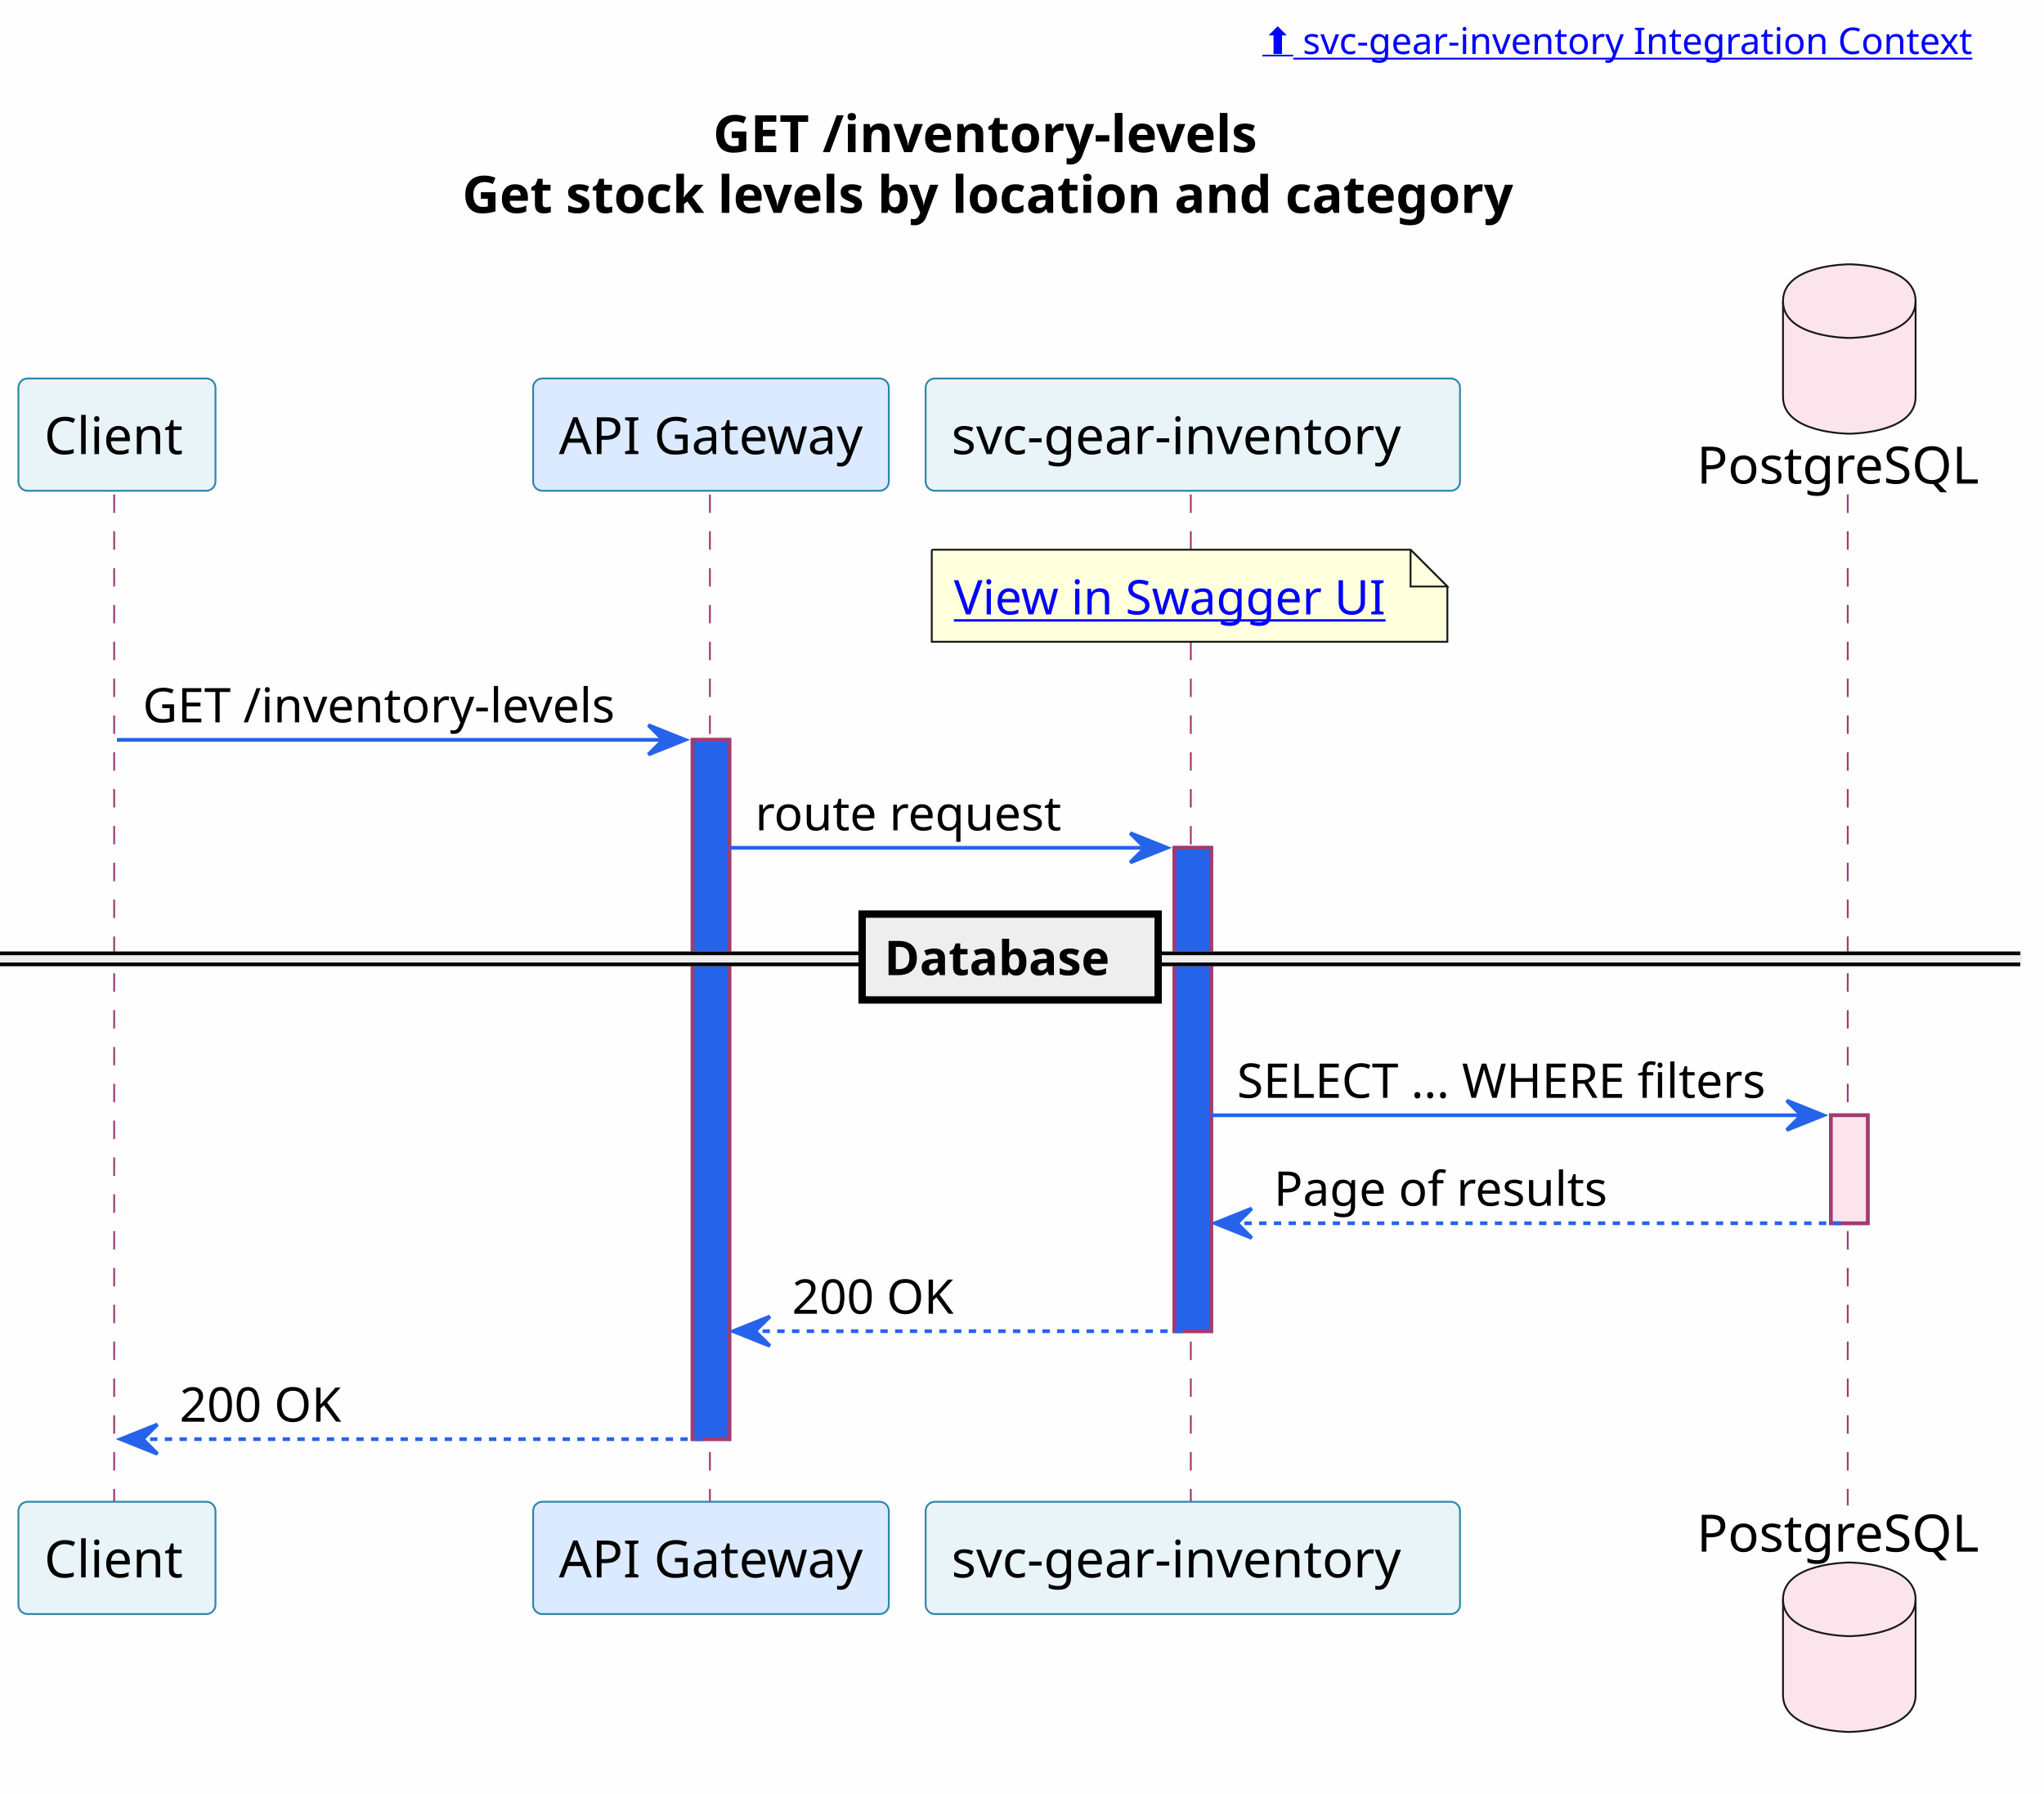
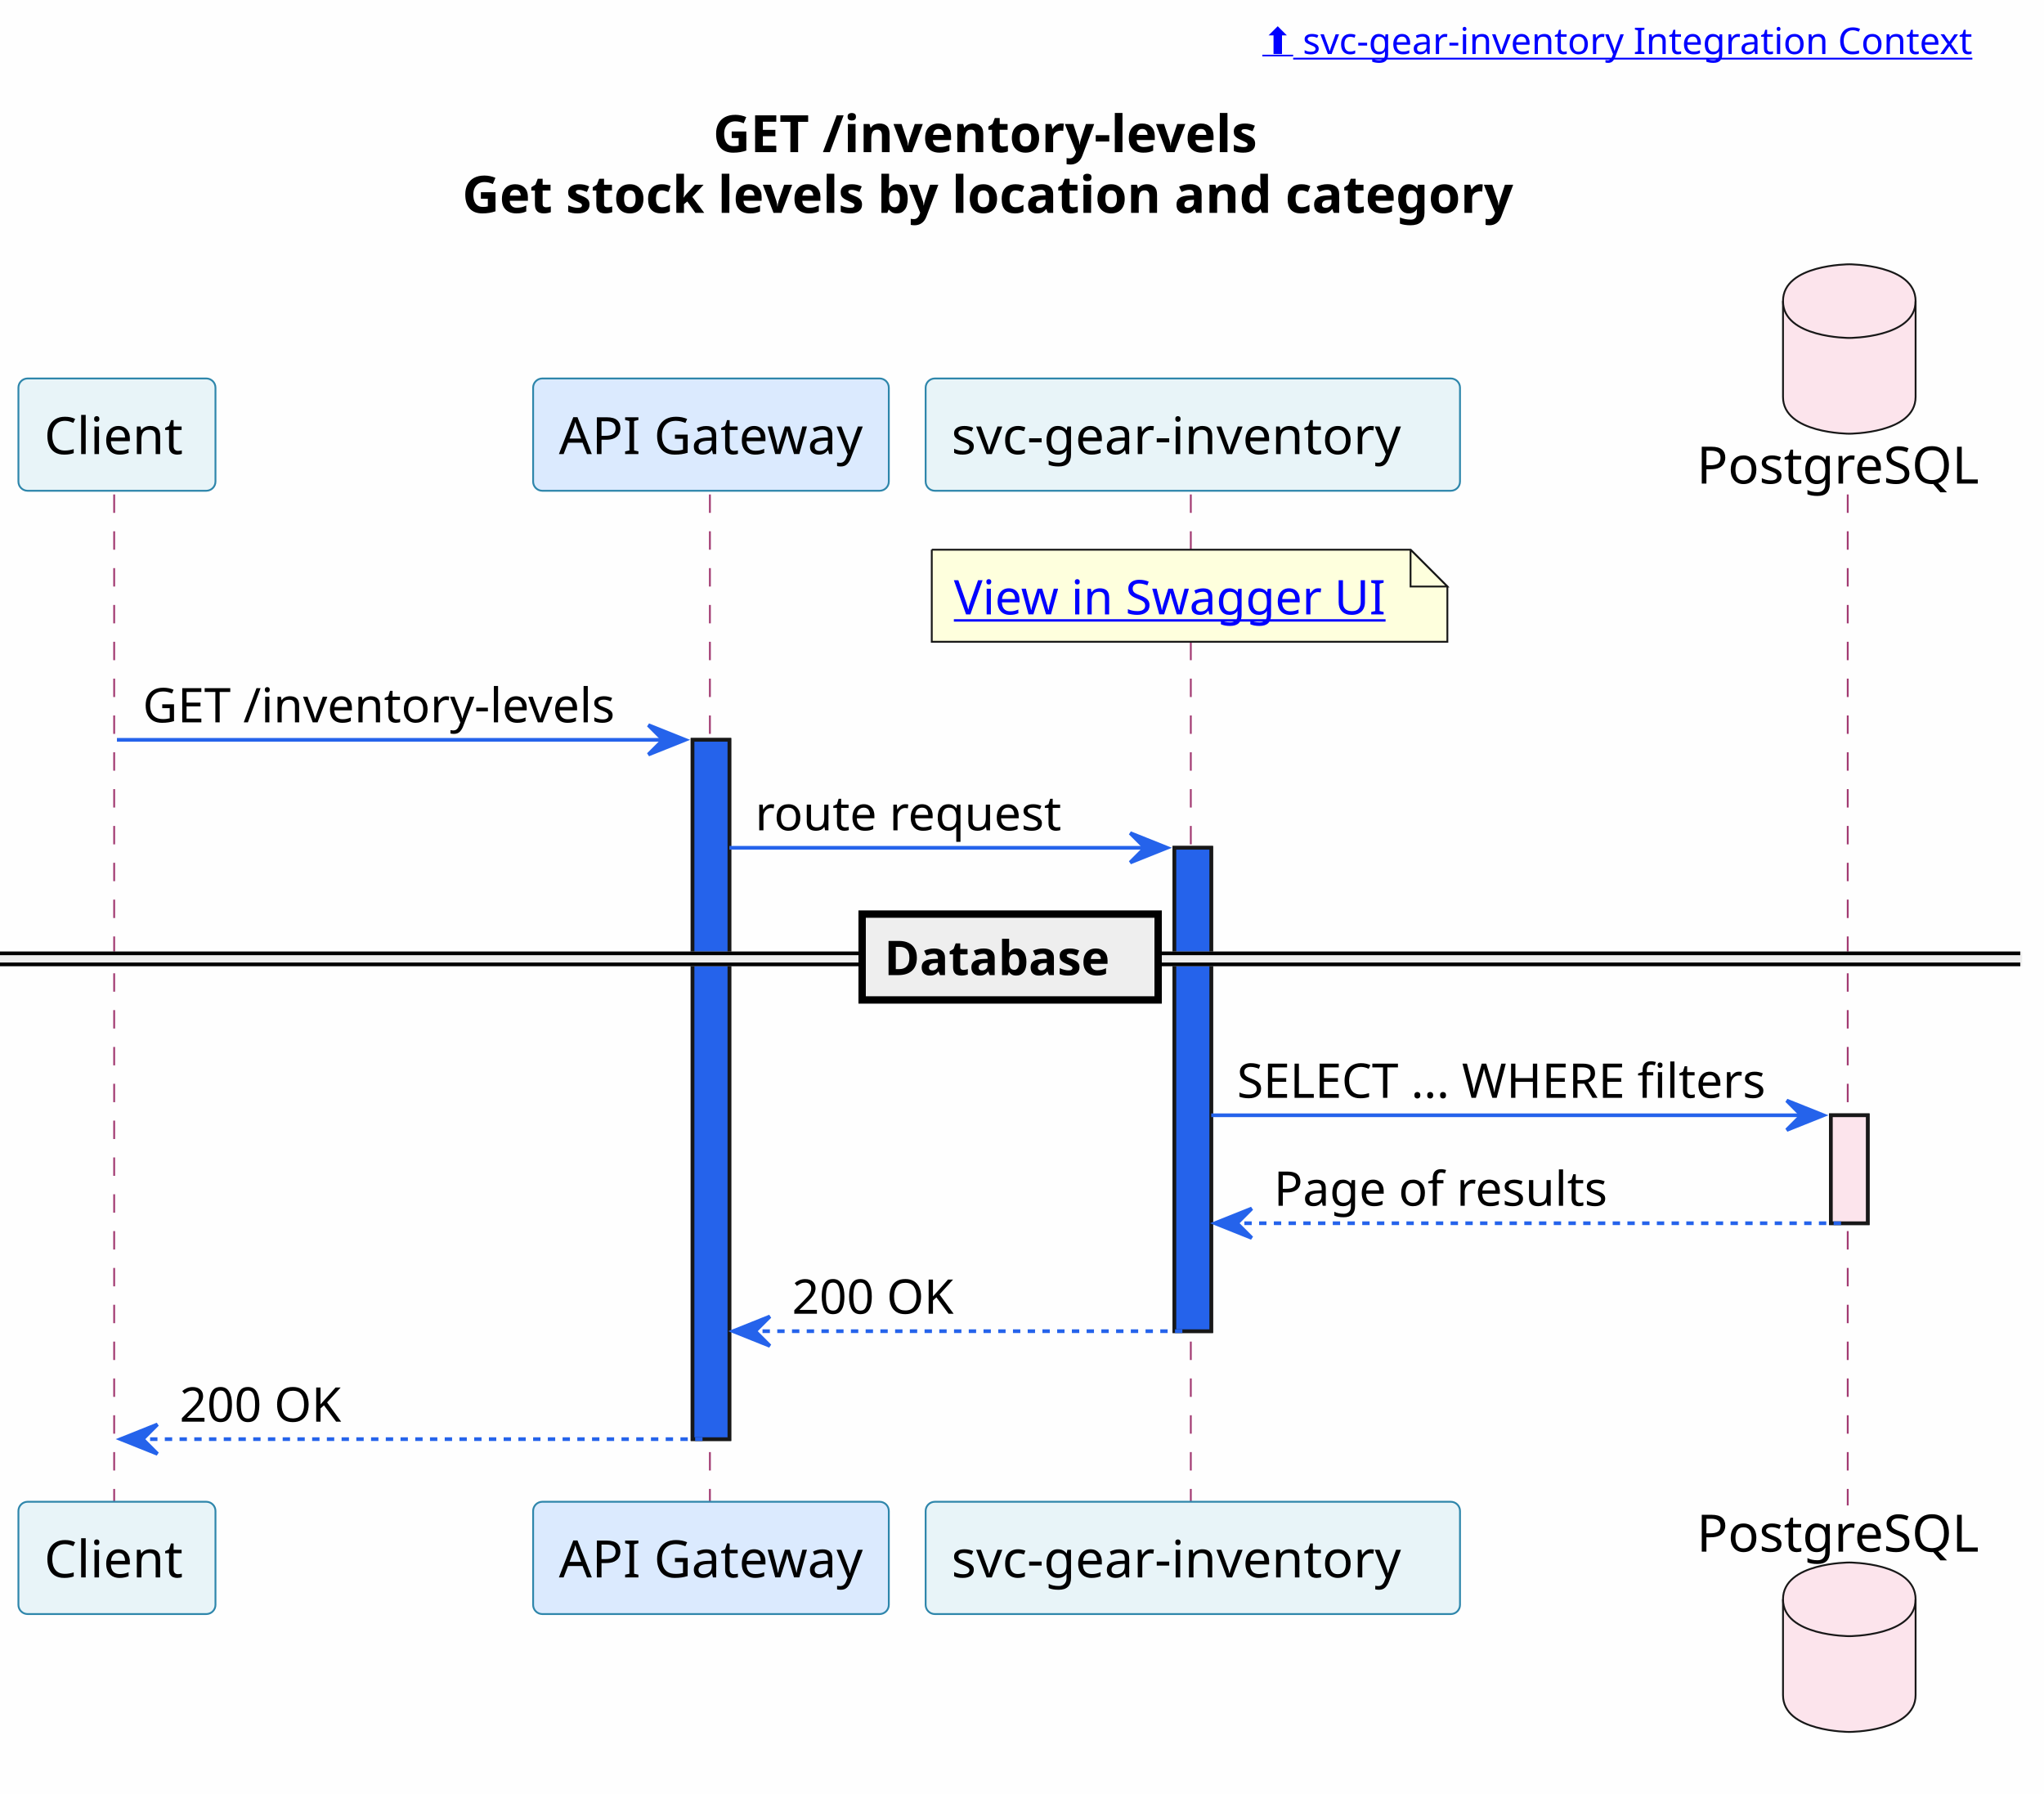
<svg xmlns="http://www.w3.org/2000/svg" xmlns:xlink="http://www.w3.org/1999/xlink" contentStyleType="text/css" data-diagram-type="SEQUENCE" height="487px" preserveAspectRatio="none" style="width:555px;height:487px;background:#FEFEFE;" version="1.1" viewBox="0 0 555 487" width="555px" zoomAndPan="magnify">
  <defs />
  <g>
    <rect fill="#FEFEFE" height="487" style="stroke:none;stroke-width:1;" width="555" x="0" y="0" />
-     <text fill="#000000" font-family="Segoe UI" font-size="14" font-weight="bold" lengthAdjust="spacing" textLength="160.303" x="193.628" y="41.312">GET /inventory-levels</text>
-     <text fill="#000000" font-family="Segoe UI" font-size="14" font-weight="bold" lengthAdjust="spacing" textLength="296.516" x="125.522" y="57.801">Get stock levels by location and category</text>
+     <text fill="#000000" font-family="'Segoe UI'" font-size="14" font-weight="bold" lengthAdjust="spacing" textLength="160.303" x="193.628" y="41.312">GET /inventory-levels</text>
+     <text fill="#000000" font-family="'Segoe UI'" font-size="14" font-weight="bold" lengthAdjust="spacing" textLength="296.516" x="125.522" y="57.801">Get stock levels by location and category</text>
    <g>
-       <rect fill="#2563EB" height="189.863" style="stroke:#A23B72;stroke-width:1;" width="10" x="188.046" y="200.863" />
+       <rect fill="#2563EB" height="189.863" style="stroke:#181818;stroke-width:1;" width="10" x="188.046" y="200.863" />
    </g>
    <g>
-       <rect fill="#2563EB" height="131.242" style="stroke:#A23B72;stroke-width:1;" width="10" x="318.881" y="230.174" />
+       <rect fill="#2563EB" height="131.242" style="stroke:#181818;stroke-width:1;" width="10" x="318.881" y="230.174" />
    </g>
    <g>
-       <rect fill="#FCE4EC" height="29.311" style="stroke:#A23B72;stroke-width:1;" width="10" x="497.134" y="302.795" />
+       <rect fill="#FCE4EC" height="29.311" style="stroke:#181818;stroke-width:1;" width="10" x="497.134" y="302.795" />
    </g>
-     <g>
-       <rect fill="#000000" fill-opacity="0" height="274.484" width="8" x="27.752" y="134.242" />
-       <line style="stroke:#A23B72;stroke-width:0.5;stroke-dasharray:5,5;" x1="31" x2="31" y1="134.242" y2="408.727" />
+     <g class="participant-lifeline" data-entity-uid="part1" data-qualified-name="Client" id="part1-lifeline">
+       <g>
+         <rect fill="#000000" fill-opacity="0" height="274.484" width="8" x="27.752" y="134.242" />
+         <line style="stroke:#A23B72;stroke-width:0.5;stroke-dasharray:5,5;" x1="31" x2="31" y1="134.242" y2="408.727" />
+       </g>
    </g>
-     <g>
-       <rect fill="#000000" fill-opacity="0" height="274.484" width="8" x="189.046" y="134.242" />
-       <line style="stroke:#A23B72;stroke-width:0.5;stroke-dasharray:5,5;" x1="192.757" x2="192.757" y1="134.242" y2="408.727" />
+     <g class="participant-lifeline" data-entity-uid="part2" data-qualified-name="GW" id="part2-lifeline">
+       <g>
+         <rect fill="#000000" fill-opacity="0" height="274.484" width="8" x="189.046" y="134.242" />
+         <line style="stroke:#A23B72;stroke-width:0.5;stroke-dasharray:5,5;" x1="192.757" x2="192.757" y1="134.242" y2="408.727" />
+       </g>
    </g>
-     <g>
-       <rect fill="#000000" fill-opacity="0" height="274.484" width="8" x="319.881" y="134.242" />
-       <line style="stroke:#A23B72;stroke-width:0.5;stroke-dasharray:5,5;" x1="323.335" x2="323.335" y1="134.242" y2="408.727" />
+     <g class="participant-lifeline" data-entity-uid="part3" data-qualified-name="Svc" id="part3-lifeline">
+       <g>
+         <rect fill="#000000" fill-opacity="0" height="274.484" width="8" x="319.881" y="134.242" />
+         <line style="stroke:#A23B72;stroke-width:0.5;stroke-dasharray:5,5;" x1="323.335" x2="323.335" y1="134.242" y2="408.727" />
+       </g>
    </g>
-     <g>
-       <rect fill="#000000" fill-opacity="0" height="274.484" width="8" x="498.134" y="134.242" />
-       <line style="stroke:#A23B72;stroke-width:0.5;stroke-dasharray:5,5;" x1="501.709" x2="501.709" y1="134.242" y2="408.727" />
+     <g class="participant-lifeline" data-entity-uid="part4" data-qualified-name="DB" id="part4-lifeline">
+       <g>
+         <rect fill="#000000" fill-opacity="0" height="274.484" width="8" x="498.134" y="134.242" />
+         <line style="stroke:#A23B72;stroke-width:0.5;stroke-dasharray:5,5;" x1="501.709" x2="501.709" y1="134.242" y2="408.727" />
+       </g>
    </g>
-     <g class="participant participant-head" data-participant="Client">
+     <g class="participant participant-head" data-entity-uid="part1" data-qualified-name="Client" id="part1-head">
      <a href="/applications/" target="_top" title="/applications/" xlink:actuate="onRequest" xlink:href="/applications/" xlink:show="new" xlink:title="/applications/" xlink:type="simple">
        <rect fill="#E8F4F8" height="30.488" rx="2.5" ry="2.5" style="stroke:#2E86AB;stroke-width:0.5;" width="53.505" x="5" y="102.754" />
-         <text fill="#000000" font-family="Segoe UI" font-size="14" lengthAdjust="spacing" textLength="39.505" x="12" y="123.289">Client</text>
+         <text fill="#000000" font-family="'Segoe UI'" font-size="14" lengthAdjust="spacing" textLength="39.505" x="12" y="123.289">Client</text>
      </a>
    </g>
-     <g class="participant participant-tail" data-participant="Client">
+     <g class="participant participant-tail" data-entity-uid="part1" data-qualified-name="Client" id="part1-tail">
      <a href="/applications/" target="_top" title="/applications/" xlink:actuate="onRequest" xlink:href="/applications/" xlink:show="new" xlink:title="/applications/" xlink:type="simple">
        <rect fill="#E8F4F8" height="30.488" rx="2.5" ry="2.5" style="stroke:#2E86AB;stroke-width:0.5;" width="53.505" x="5" y="407.727" />
-         <text fill="#000000" font-family="Segoe UI" font-size="14" lengthAdjust="spacing" textLength="39.505" x="12" y="428.262">Client</text>
+         <text fill="#000000" font-family="'Segoe UI'" font-size="14" lengthAdjust="spacing" textLength="39.505" x="12" y="428.262">Client</text>
      </a>
    </g>
-     <g class="participant participant-head" data-participant="GW">
-       <rect fill="#DBEAFE" height="30.488" rx="2.5" ry="2.5" style="stroke:#2E86AB;stroke-width:0.5;" width="96.578" x="144.757" y="102.754" />
-       <text fill="#000000" font-family="Segoe UI" font-size="14" lengthAdjust="spacing" textLength="82.578" x="151.757" y="123.289">API Gateway</text>
+     <g class="participant participant-head" data-entity-uid="part2" data-qualified-name="GW" id="part2-head">
+       <a href="/actors/#api-gateway" target="_top" title="/actors/#api-gateway" xlink:actuate="onRequest" xlink:href="/actors/#api-gateway" xlink:show="new" xlink:title="/actors/#api-gateway" xlink:type="simple">
+         <rect fill="#DBEAFE" height="30.488" rx="2.5" ry="2.5" style="stroke:#2E86AB;stroke-width:0.5;" width="96.578" x="144.757" y="102.754" />
+         <text fill="#000000" font-family="'Segoe UI'" font-size="14" lengthAdjust="spacing" textLength="82.578" x="151.757" y="123.289">API Gateway</text>
+       </a>
    </g>
-     <g class="participant participant-tail" data-participant="GW">
-       <rect fill="#DBEAFE" height="30.488" rx="2.5" ry="2.5" style="stroke:#2E86AB;stroke-width:0.5;" width="96.578" x="144.757" y="407.727" />
-       <text fill="#000000" font-family="Segoe UI" font-size="14" lengthAdjust="spacing" textLength="82.578" x="151.757" y="428.262">API Gateway</text>
+     <g class="participant participant-tail" data-entity-uid="part2" data-qualified-name="GW" id="part2-tail">
+       <a href="/actors/#api-gateway" target="_top" title="/actors/#api-gateway" xlink:actuate="onRequest" xlink:href="/actors/#api-gateway" xlink:show="new" xlink:title="/actors/#api-gateway" xlink:type="simple">
+         <rect fill="#DBEAFE" height="30.488" rx="2.5" ry="2.5" style="stroke:#2E86AB;stroke-width:0.5;" width="96.578" x="144.757" y="407.727" />
+         <text fill="#000000" font-family="'Segoe UI'" font-size="14" lengthAdjust="spacing" textLength="82.578" x="151.757" y="428.262">API Gateway</text>
+       </a>
    </g>
-     <g class="participant participant-head" data-participant="Svc">
+     <g class="participant participant-head" data-entity-uid="part3" data-qualified-name="Svc" id="part3-head">
      <a href="/microservices/svc-gear-inventory/" target="_top" title="/microservices/svc-gear-inventory/" xlink:actuate="onRequest" xlink:href="/microservices/svc-gear-inventory/" xlink:show="new" xlink:title="/microservices/svc-gear-inventory/" xlink:type="simple">
        <rect fill="#E8F4F8" height="30.488" rx="2.5" ry="2.5" style="stroke:#2E86AB;stroke-width:0.5;" width="145.093" x="251.335" y="102.754" />
-         <text fill="#000000" font-family="Segoe UI" font-size="14" lengthAdjust="spacing" textLength="131.093" x="258.335" y="123.289">svc-gear-inventory</text>
+         <text fill="#000000" font-family="'Segoe UI'" font-size="14" lengthAdjust="spacing" textLength="131.093" x="258.335" y="123.289">svc-gear-inventory</text>
      </a>
    </g>
-     <g class="participant participant-tail" data-participant="Svc">
+     <g class="participant participant-tail" data-entity-uid="part3" data-qualified-name="Svc" id="part3-tail">
      <a href="/microservices/svc-gear-inventory/" target="_top" title="/microservices/svc-gear-inventory/" xlink:actuate="onRequest" xlink:href="/microservices/svc-gear-inventory/" xlink:show="new" xlink:title="/microservices/svc-gear-inventory/" xlink:type="simple">
        <rect fill="#E8F4F8" height="30.488" rx="2.5" ry="2.5" style="stroke:#2E86AB;stroke-width:0.5;" width="145.093" x="251.335" y="407.727" />
-         <text fill="#000000" font-family="Segoe UI" font-size="14" lengthAdjust="spacing" textLength="131.093" x="258.335" y="428.262">svc-gear-inventory</text>
+         <text fill="#000000" font-family="'Segoe UI'" font-size="14" lengthAdjust="spacing" textLength="131.093" x="258.335" y="428.262">svc-gear-inventory</text>
      </a>
    </g>
-     <g class="participant participant-head" data-participant="DB">
-       <text fill="#000000" font-family="Segoe UI" font-size="14" lengthAdjust="spacing" textLength="76.85" x="460.709" y="131.289">PostgreSQL</text>
+     <g class="participant participant-head" data-entity-uid="part4" data-qualified-name="DB" id="part4-head">
+       <text fill="#000000" font-family="'Segoe UI'" font-size="14" lengthAdjust="spacing" textLength="76.85" x="460.709" y="131.289">PostgreSQL</text>
      <path d="M484.134,81.754 C484.134,71.754 502.134,71.754 502.134,71.754 C502.134,71.754 520.134,71.754 520.134,81.754 L520.134,107.754 C520.134,117.754 502.134,117.754 502.134,117.754 C502.134,117.754 484.134,117.754 484.134,107.754 L484.134,81.754" fill="#FCE4EC" style="stroke:#181818;stroke-width:0.5;" />
      <path d="M484.134,81.754 C484.134,91.754 502.134,91.754 502.134,91.754 C502.134,91.754 520.134,91.754 520.134,81.754" fill="none" style="stroke:#181818;stroke-width:0.5;" />
    </g>
-     <g class="participant participant-tail" data-participant="DB">
-       <text fill="#000000" font-family="Segoe UI" font-size="14" lengthAdjust="spacing" textLength="76.85" x="460.709" y="421.262">PostgreSQL</text>
+     <g class="participant participant-tail" data-entity-uid="part4" data-qualified-name="DB" id="part4-tail">
+       <text fill="#000000" font-family="'Segoe UI'" font-size="14" lengthAdjust="spacing" textLength="76.85" x="460.709" y="421.262">PostgreSQL</text>
      <path d="M484.134,434.215 C484.134,424.215 502.134,424.215 502.134,424.215 C502.134,424.215 520.134,424.215 520.134,434.215 L520.134,460.215 C520.134,470.215 502.134,470.215 502.134,470.215 C502.134,470.215 484.134,470.215 484.134,460.215 L484.134,434.215" fill="#FCE4EC" style="stroke:#181818;stroke-width:0.5;" />
      <path d="M484.134,434.215 C484.134,444.215 502.134,444.215 502.134,444.215 C502.134,444.215 520.134,444.215 520.134,434.215" fill="none" style="stroke:#181818;stroke-width:0.5;" />
    </g>
    <g>
-       <rect fill="#2563EB" height="189.863" style="stroke:#A23B72;stroke-width:1;" width="10" x="188.046" y="200.863" />
+       <rect fill="#2563EB" height="189.863" style="stroke:#181818;stroke-width:1;" width="10" x="188.046" y="200.863" />
    </g>
    <g>
-       <rect fill="#2563EB" height="131.242" style="stroke:#A23B72;stroke-width:1;" width="10" x="318.881" y="230.174" />
+       <rect fill="#2563EB" height="131.242" style="stroke:#181818;stroke-width:1;" width="10" x="318.881" y="230.174" />
    </g>
    <g>
-       <rect fill="#FCE4EC" height="29.311" style="stroke:#A23B72;stroke-width:1;" width="10" x="497.134" y="302.795" />
+       <rect fill="#FCE4EC" height="29.311" style="stroke:#181818;stroke-width:1;" width="10" x="497.134" y="302.795" />
    </g>
    <path d="M253,149.242 L253,174.242 L393,174.242 L393,159.242 L383,149.242 L253,149.242" fill="#FEFFDD" style="stroke:#181818;stroke-width:0.5;" />
    <path d="M383,149.242 L383,159.242 L393,159.242 L383,149.242" fill="#FEFFDD" style="stroke:#181818;stroke-width:0.5;" />
    <a href="/services/api/svc-gear-inventory.html#/Inventory%20Levels/getInventoryLevels" target="_top" title="/services/api/svc-gear-inventory.html#/Inventory%20Levels/getInventoryLevels" xlink:actuate="onRequest" xlink:href="/services/api/svc-gear-inventory.html#/Inventory%20Levels/getInventoryLevels" xlink:show="new" xlink:title="/services/api/svc-gear-inventory.html#/Inventory%20Levels/getInventoryLevels" xlink:type="simple">
-       <text fill="#0000FF" font-family="Segoe UI" font-size="13" lengthAdjust="spacing" text-decoration="underline" textLength="119.406" x="259" y="166.81">View in Swagger UI</text>
+       <text fill="#0000FF" font-family="'Segoe UI'" font-size="13" lengthAdjust="spacing" text-decoration="underline" textLength="119.406" x="259" y="166.81">View in Swagger UI</text>
    </a>
-     <g class="message" data-participant-1="Client" data-participant-2="GW">
+     <g class="message" data-entity-1="part1" data-entity-2="part2" id="msg1">
      <polygon fill="#2563EB" points="176.046,196.863,186.046,200.863,176.046,204.863,180.046,200.863" style="stroke:#2563EB;stroke-width:1;" />
      <line style="stroke:#2563EB;stroke-width:1;" x1="31.752" x2="182.046" y1="200.863" y2="200.863" />
-       <text fill="#000000" font-family="Segoe UI" font-size="13" lengthAdjust="spacing" textLength="137.293" x="38.752" y="196.121">GET /inventory-levels</text>
+       <text fill="#000000" font-family="'Segoe UI'" font-size="13" lengthAdjust="spacing" textLength="137.293" x="38.752" y="196.121">GET /inventory-levels</text>
    </g>
-     <g class="message" data-participant-1="GW" data-participant-2="Svc">
+     <g class="message" data-entity-1="part2" data-entity-2="part3" id="msg2">
      <polygon fill="#2563EB" points="306.881,226.174,316.881,230.174,306.881,234.174,310.881,230.174" style="stroke:#2563EB;stroke-width:1;" />
      <line style="stroke:#2563EB;stroke-width:1;" x1="198.046" x2="312.881" y1="230.174" y2="230.174" />
-       <text fill="#000000" font-family="Segoe UI" font-size="13" lengthAdjust="spacing" textLength="85.135" x="205.046" y="225.432">route request</text>
+       <text fill="#000000" font-family="'Segoe UI'" font-size="13" lengthAdjust="spacing" textLength="85.135" x="205.046" y="225.432">route request</text>
    </g>
    <rect fill="#EEEEEE" height="3" style="stroke:#EEEEEE;stroke-width:1;" width="548.559" x="0" y="258.829" />
    <line style="stroke:#000000;stroke-width:1;" x1="0" x2="548.559" y1="258.829" y2="258.829" />
    <line style="stroke:#000000;stroke-width:1;" x1="0" x2="548.559" y1="261.829" y2="261.829" />
    <rect fill="#EEEEEE" height="23.311" style="stroke:#000000;stroke-width:2;" width="80.371" x="234.094" y="248.174" />
-     <text fill="#000000" font-family="Segoe UI" font-size="13" font-weight="bold" lengthAdjust="spacing" textLength="62.086" x="240.094" y="264.742">Database</text>
-     <g class="message" data-participant-1="Svc" data-participant-2="DB">
+     <text fill="#000000" font-family="'Segoe UI'" font-size="13" font-weight="bold" lengthAdjust="spacing" textLength="62.086" x="240.094" y="264.742">Database</text>
+     <g class="message" data-entity-1="part3" data-entity-2="part4" id="msg3">
      <polygon fill="#2563EB" points="485.134,298.795,495.134,302.795,485.134,306.795,489.134,302.795" style="stroke:#2563EB;stroke-width:1;" />
      <line style="stroke:#2563EB;stroke-width:1;" x1="328.881" x2="491.134" y1="302.795" y2="302.795" />
-       <text fill="#000000" font-family="Segoe UI" font-size="13" lengthAdjust="spacing" textLength="149.252" x="335.881" y="298.053">SELECT ... WHERE filters</text>
+       <text fill="#000000" font-family="'Segoe UI'" font-size="13" lengthAdjust="spacing" textLength="149.252" x="335.881" y="298.053">SELECT ... WHERE filters</text>
    </g>
-     <g class="message" data-participant-1="DB" data-participant-2="Svc">
+     <g class="message" data-entity-1="part4" data-entity-2="part3" id="msg4">
      <polygon fill="#2563EB" points="339.881,328.106,329.881,332.106,339.881,336.106,335.881,332.106" style="stroke:#2563EB;stroke-width:1;" />
      <line style="stroke:#2563EB;stroke-width:1;stroke-dasharray:2,2;" x1="333.881" x2="501.134" y1="332.106" y2="332.106" />
-       <text fill="#000000" font-family="Segoe UI" font-size="13" lengthAdjust="spacing" textLength="93.209" x="345.881" y="327.363">Page of results</text>
+       <text fill="#000000" font-family="'Segoe UI'" font-size="13" lengthAdjust="spacing" textLength="93.209" x="345.881" y="327.363">Page of results</text>
    </g>
-     <g class="message" data-participant-1="Svc" data-participant-2="GW">
+     <g class="message" data-entity-1="part3" data-entity-2="part2" id="msg5">
      <polygon fill="#2563EB" points="209.046,357.416,199.046,361.416,209.046,365.416,205.046,361.416" style="stroke:#2563EB;stroke-width:1;" />
      <line style="stroke:#2563EB;stroke-width:1;stroke-dasharray:2,2;" x1="203.046" x2="322.881" y1="361.416" y2="361.416" />
-       <text fill="#000000" font-family="Segoe UI" font-size="13" lengthAdjust="spacing" textLength="47.36" x="215.046" y="356.674">200 OK</text>
+       <text fill="#000000" font-family="'Segoe UI'" font-size="13" lengthAdjust="spacing" textLength="47.36" x="215.046" y="356.674">200 OK</text>
    </g>
-     <g class="message" data-participant-1="GW" data-participant-2="Client">
+     <g class="message" data-entity-1="part2" data-entity-2="part1" id="msg6">
      <polygon fill="#2563EB" points="42.752,386.727,32.752,390.727,42.752,394.727,38.752,390.727" style="stroke:#2563EB;stroke-width:1;" />
      <line style="stroke:#2563EB;stroke-width:1;stroke-dasharray:2,2;" x1="36.752" x2="192.046" y1="390.727" y2="390.727" />
-       <text fill="#000000" font-family="Segoe UI" font-size="13" lengthAdjust="spacing" textLength="47.36" x="48.752" y="385.984">200 OK</text>
+       <text fill="#000000" font-family="'Segoe UI'" font-size="13" lengthAdjust="spacing" textLength="47.36" x="48.752" y="385.984">200 OK</text>
    </g>
    <a href="/microservices/svc-gear-inventory/#integration-context" target="_top" title="/microservices/svc-gear-inventory/#integration-context" xlink:actuate="onRequest" xlink:href="/microservices/svc-gear-inventory/#integration-context" xlink:show="new" xlink:title="/microservices/svc-gear-inventory/#integration-context" xlink:type="simple">
-       <text fill="#0000FF" font-family="Segoe UI" font-size="10" lengthAdjust="spacing" text-decoration="underline" textLength="204.81" x="342.749" y="14.668">⬆ svc-gear-inventory Integration Context</text>
+       <text fill="#0000FF" font-family="'Segoe UI'" font-size="10" lengthAdjust="spacing" text-decoration="underline" textLength="204.81" x="342.749" y="14.668">⬆ svc-gear-inventory Integration Context</text>
    </a>
  </g>
</svg>
